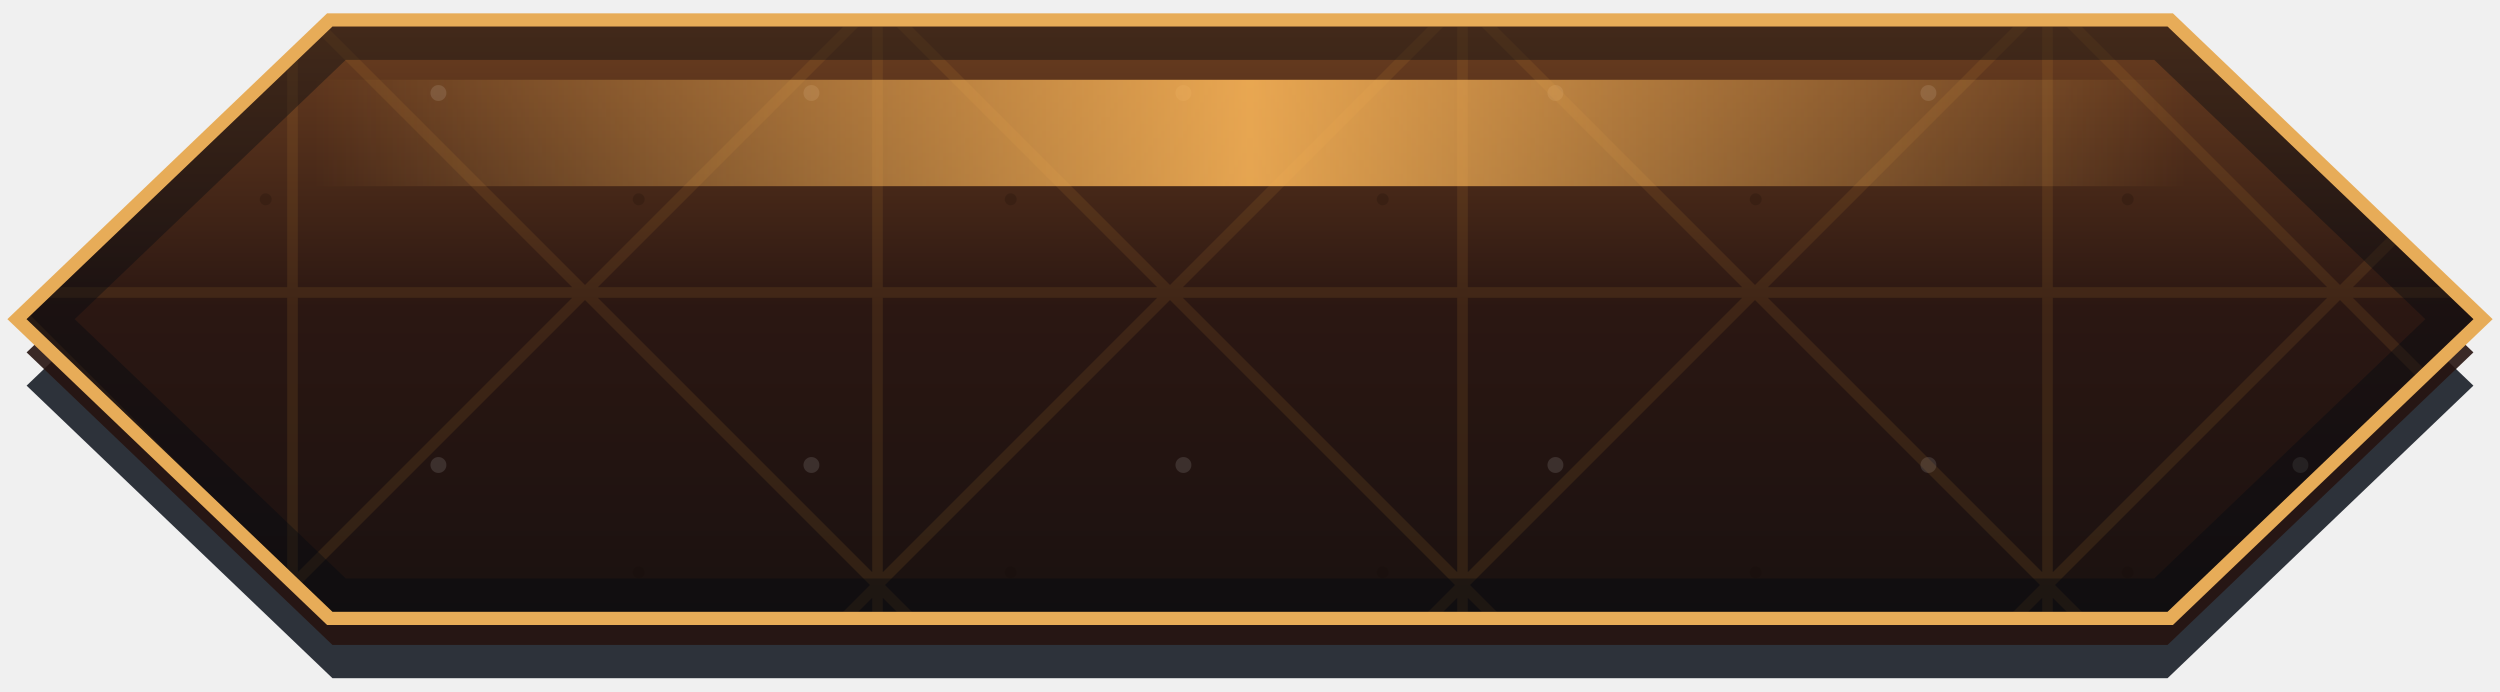
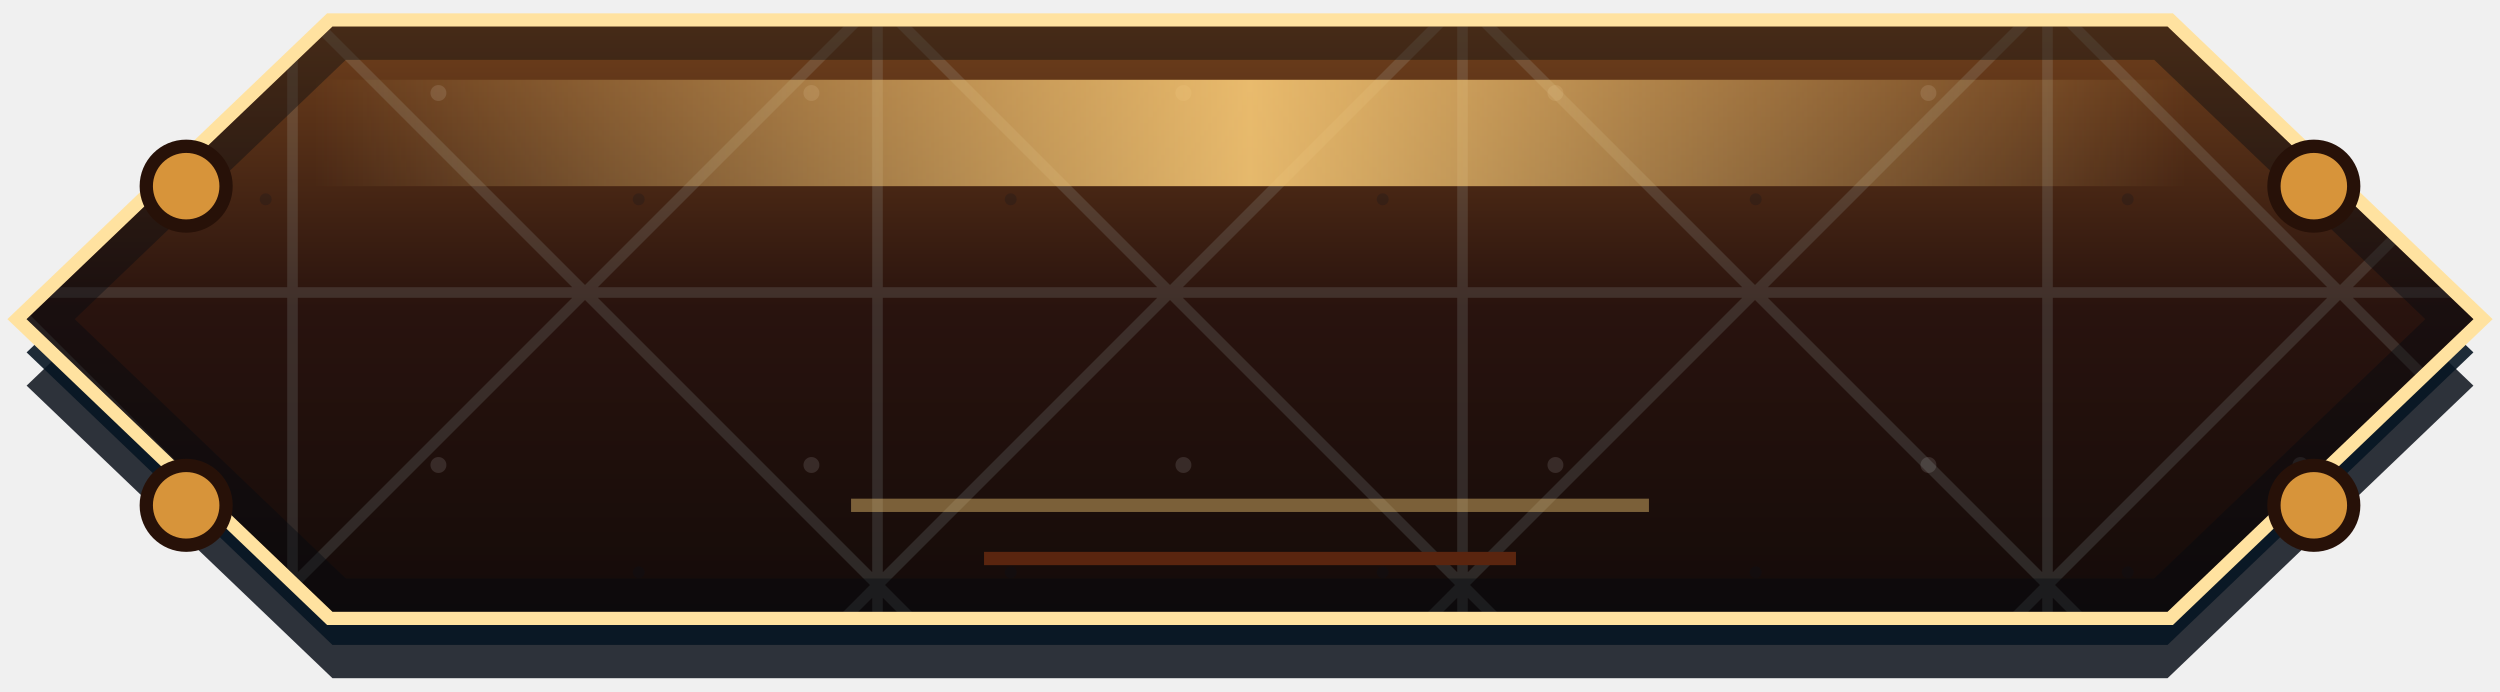
- <svg xmlns="http://www.w3.org/2000/svg" width="376" height="104" viewBox="0 0 188 52" role="img" aria-label="M7 secondary-hex-button normal" data-style="m10-volcanic-forge-0.1.0" data-geometry-shape="wide-hexagon" data-corner-radius="2" data-end-cap-depth="23">
+ <svg xmlns="http://www.w3.org/2000/svg" width="376" height="104" viewBox="0 0 188 52" role="img" aria-label="M7 secondary-hex-button normal" data-style="m10-volcanic-forge-0.2.0" data-geometry-shape="wide-hexagon" data-corner-radius="2" data-end-cap-depth="23">
  <defs>
-     <linearGradient id="m7-secondary-hex-button-normal-188-52-50-plate" x1="0" y1="0" x2="0" y2="1">
-       <stop offset="0" stop-color="#6B3E20" />
-       <stop offset=".48" stop-color="#2B1712" />
-       <stop offset="1" stop-color="#1A1110" />
+     <linearGradient id="m10-secondary-hex-button-188x52-normal-plate" x1="0" y1="0" x2="0" y2="1">
+       <stop offset="0" stop-color="#70401C" />
+       <stop offset=".48" stop-color="#29130E" />
+       <stop offset="1" stop-color="#140B09" />
    </linearGradient>
-     <linearGradient id="m7-secondary-hex-button-normal-188-52-50-primary" x1="0" y1="0" x2="0" y2="1">
-       <stop offset="0" stop-color="#FFD27A" />
-       <stop offset=".45" stop-color="#FF5B1A" />
-       <stop offset="1" stop-color="#8A3518" />
+     <linearGradient id="m10-secondary-hex-button-188x52-normal-primary" x1="0" y1="0" x2="0" y2="1">
+       <stop offset="0" stop-color="#FFF0C5" />
+       <stop offset=".45" stop-color="#FF6A1F" />
+       <stop offset="1" stop-color="#B34216" />
    </linearGradient>
-     <linearGradient id="m7-secondary-hex-button-normal-188-52-50-energy" x1="0" y1="0" x2="1" y2="0">
-       <stop offset="0" stop-color="#FFB95A" stop-opacity="0" />
-       <stop offset=".5" stop-color="#FFB95A" stop-opacity=".86" />
-       <stop offset="1" stop-color="#FFB95A" stop-opacity="0" />
+     <linearGradient id="m10-secondary-hex-button-188x52-normal-energy" x1="0" y1="0" x2="1" y2="0">
+       <stop offset="0" stop-color="#FFD07A" stop-opacity="0" />
+       <stop offset=".5" stop-color="#FFD07A" stop-opacity=".86" />
+       <stop offset="1" stop-color="#FFD07A" stop-opacity="0" />
    </linearGradient>
-     <pattern id="m7-secondary-hex-button-normal-188-52-50-grain" width="28" height="28" patternUnits="userSpaceOnUse">
+     <pattern id="m10-secondary-hex-button-188x52-normal-grain" width="28" height="28" patternUnits="userSpaceOnUse">
      <circle cx="5" cy="7" r=".6" fill="#FFFFFF" fill-opacity=".12" />
-       <circle cx="20" cy="15" r=".45" fill="#180A08" fill-opacity=".2" />
+       <circle cx="20" cy="15" r=".45" fill="#061321" fill-opacity=".2" />
    </pattern>
-     <pattern id="m7-secondary-hex-button-normal-188-52-50-plate-pattern" width="44" height="44" patternUnits="userSpaceOnUse">
-       <path d="M0 22H44M22 0V44M0 22L22 0 44 22 22 44Z" fill="none" stroke="#D7943A" stroke-opacity=".12" stroke-width=".8" />
+     <pattern id="m10-secondary-hex-button-188x52-normal-plate-pattern" width="44" height="44" patternUnits="userSpaceOnUse">
+       <path d="M0 22H44M22 0V44M0 22L22 0 44 22 22 44Z" fill="none" stroke="#D8FBFF" stroke-opacity=".12" stroke-width=".8" />
    </pattern>
-     <mask id="m7-secondary-hex-button-normal-188-52-50-mask">
+     <mask id="m10-secondary-hex-button-188x52-normal-mask">
      <path d="M25 2H163L186 24L163 46H25L2 24Z" fill="white" />
    </mask>
  </defs>
  <g opacity="1">
-     <g id="m7-secondary-hex-button-normal-188-52-50-outer-shadow" data-layer="outer-shadow" transform="translate(0 5)">
+     <g id="m10-secondary-hex-button-188x52-normal-outer-shadow" data-layer="outer-shadow" transform="translate(0 5)">
      <path d="M25 2H163L186 24L163 46H25L2 24Z" fill="#020812" opacity=".82" />
    </g>
-     <g id="m7-secondary-hex-button-normal-188-52-50-connected-depth" data-layer="connected-depth" transform="translate(0 2.5)">
-       <path d="M25 2H163L186 24L163 46H25L2 24Z" fill="#26130F" opacity=".9" />
+     <g id="m10-secondary-hex-button-188x52-normal-connected-depth" data-layer="connected-depth" transform="translate(0 2.5)">
+       <path d="M25 2H163L186 24L163 46H25L2 24Z" fill="#071522" opacity=".9" />
    </g>
-     <g id="m7-secondary-hex-button-normal-188-52-50-outer-frame" data-layer="outer-frame">
-       <path d="M25 2H163L186 24L163 46H25L2 24Z" fill="#211411" stroke="#E7AC58" stroke-width="2" stroke-linejoin="miter" />
+     <g id="m10-secondary-hex-button-188x52-normal-outer-frame" data-layer="outer-frame">
+       <path d="M25 2H163L186 24L163 46H25L2 24Z" fill="#071421" stroke="#FFE2A0" stroke-width="2" stroke-linejoin="miter" />
    </g>
-     <g id="m7-secondary-hex-button-normal-188-52-50-inner-plate-fill" data-layer="inner-plate-fill">
-       <path d="M25 2H163L186 24L163 46H25L2 24Z" fill="url(#m7-secondary-hex-button-normal-188-52-50-plate)" />
+     <g id="m10-secondary-hex-button-188x52-normal-inner-plate-fill" data-layer="inner-plate-fill">
+       <path d="M25 2H163L186 24L163 46H25L2 24Z" fill="url(#m10-secondary-hex-button-188x52-normal-plate)" />
    </g>
-     <g id="m7-secondary-hex-button-normal-188-52-50-surface-grain" data-layer="surface-grain" data-material-source="m8-ice-grain" mask="url(#m7-secondary-hex-button-normal-188-52-50-mask)">
-       <rect width="188" height="52" fill="url(#m7-secondary-hex-button-normal-188-52-50-grain)" />
+     <g id="m10-secondary-hex-button-188x52-normal-surface-grain" data-layer="surface-grain" data-material-source="m8-ice-grain" mask="url(#m10-secondary-hex-button-188x52-normal-mask)">
+       <rect width="188" height="52" fill="url(#m10-secondary-hex-button-188x52-normal-grain)" />
    </g>
-     <g id="m7-secondary-hex-button-normal-188-52-50-surface-pattern" data-layer="surface-pattern" data-material-source="m8-crystal-facet-pattern" mask="url(#m7-secondary-hex-button-normal-188-52-50-mask)">
-       <rect width="188" height="52" fill="url(#m7-secondary-hex-button-normal-188-52-50-plate-pattern)" />
+     <g id="m10-secondary-hex-button-188x52-normal-surface-pattern" data-layer="surface-pattern" data-material-source="m8-crystal-facet-pattern" mask="url(#m10-secondary-hex-button-188x52-normal-mask)">
+       <rect width="188" height="52" fill="url(#m10-secondary-hex-button-188x52-normal-plate-pattern)" />
    </g>
-     <g id="m7-secondary-hex-button-normal-188-52-50-side-bevel-shade" data-layer="side-bevel-shade" mask="url(#m7-secondary-hex-button-normal-188-52-50-mask)">
+     <g id="m10-secondary-hex-button-188x52-normal-side-bevel-shade" data-layer="side-bevel-shade" mask="url(#m10-secondary-hex-button-188x52-normal-mask)">
      <path d="M25 2H163L186 24L163 46H25L2 24Z" fill="none" stroke="#020812" stroke-opacity=".38" stroke-width="5" />
    </g>
-     <g id="m7-secondary-hex-button-normal-188-52-50-top-bevel-highlight" data-layer="top-bevel-highlight" mask="url(#m7-secondary-hex-button-normal-188-52-50-mask)">
+     <g id="m10-secondary-hex-button-188x52-normal-top-bevel-highlight" data-layer="top-bevel-highlight" mask="url(#m10-secondary-hex-button-188x52-normal-mask)">
      <path d="M33 8H155" stroke="#FFFFFF" stroke-opacity=".55" stroke-width="3" stroke-linecap="square" />
    </g>
-     <g id="m7-secondary-hex-button-normal-188-52-50-cold-edge-accent" data-layer="cold-edge-accent" data-material-source="m8-cold-edge-accent" mask="url(#m7-secondary-hex-button-normal-188-52-50-mask)">
-       <rect x="23" y="6" width="142" height="8" fill="url(#m7-secondary-hex-button-normal-188-52-50-energy)" />
+     <g id="m10-secondary-hex-button-188x52-normal-cold-edge-accent" data-layer="cold-edge-accent" data-material-source="m8-cold-edge-accent" mask="url(#m10-secondary-hex-button-188x52-normal-mask)">
+       <rect x="23" y="6" width="142" height="8" fill="url(#m10-secondary-hex-button-188x52-normal-energy)" />
    </g>
-     <g id="m7-secondary-hex-button-normal-188-52-50-ornament-decal" data-layer="ornament-decal" data-material-source="m7-ornament-marks" mask="url(#m7-secondary-hex-button-normal-188-52-50-mask)">
-       <path d="M31 39h16M141 39h16" stroke="#FFD27A" stroke-opacity=".5" stroke-width="2" />
+     <g id="m10-secondary-hex-button-188x52-normal-ornament-decal" data-layer="ornament-decal" data-material-source="m7-ornament-marks" mask="url(#m10-secondary-hex-button-188x52-normal-mask)">
+       <path d="M31 39h16M141 39h16" stroke="#E6FCFF" stroke-opacity=".5" stroke-width="2" />
    </g>
-     <g id="m7-secondary-hex-button-normal-188-52-50-content" data-layer="content" data-slot="editable-secondary-hex-button-content" data-safe-x="37" data-safe-y="8" data-safe-width="114" data-safe-height="34" />
+     <g id="m10-secondary-hex-button-forged-rivets" data-layer="forge-ornament" data-ornament="rivet-rune" fill="#D7943A" stroke="#271108" stroke-width="1">
+       <circle cx="14" cy="14" r="3" />
+       <circle cx="174" cy="14" r="3" />
+       <circle cx="14" cy="38" r="3" />
+       <circle cx="174" cy="38" r="3" />
+     </g>
+     <g id="m10-secondary-hex-button-engraved-typography" data-layer="forge-typography" data-typography-preset="m10-engraved-gold-action">
+       <path d="M64 38h60" stroke="#FFD27A" stroke-opacity=".42" />
+       <path d="M74 42h40" stroke="#5A250F" />
+     </g>
+     <g id="m10-secondary-hex-button-content" data-layer="content" data-slot="editable-secondary-hex-button-content" data-safe-x="37" data-safe-y="8" data-safe-width="114" data-safe-height="34" />
  </g>
</svg>
